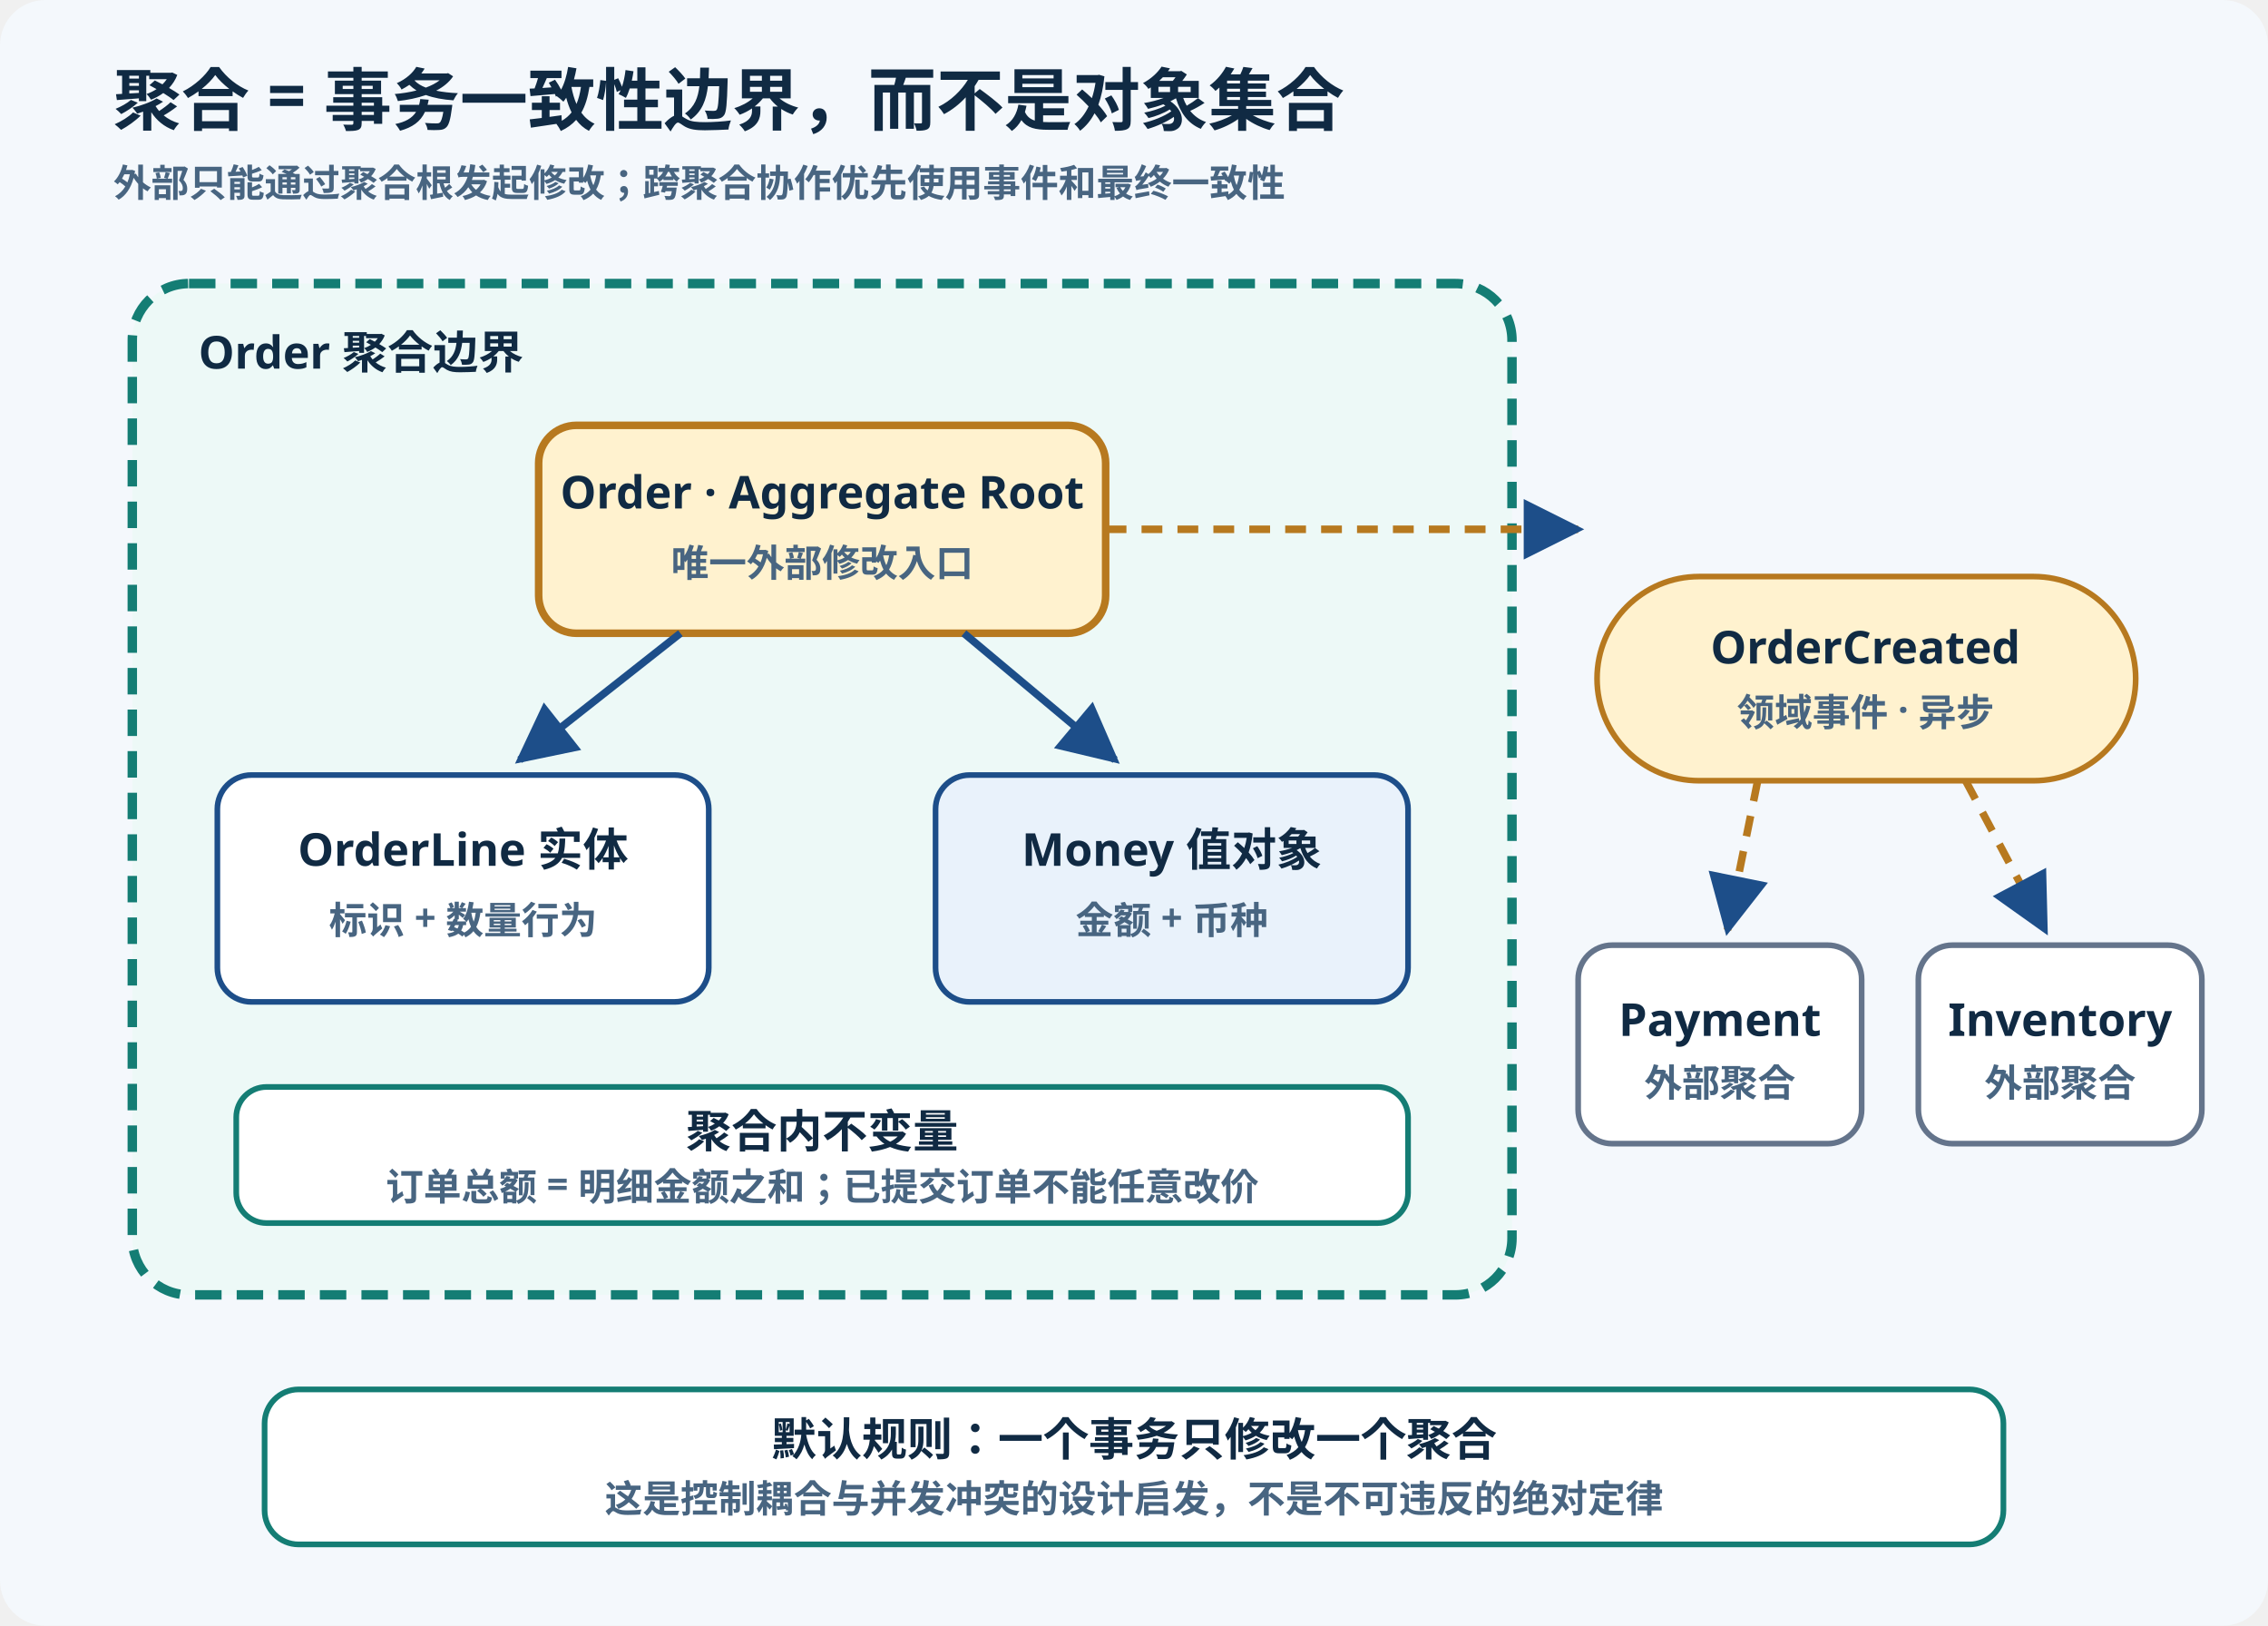
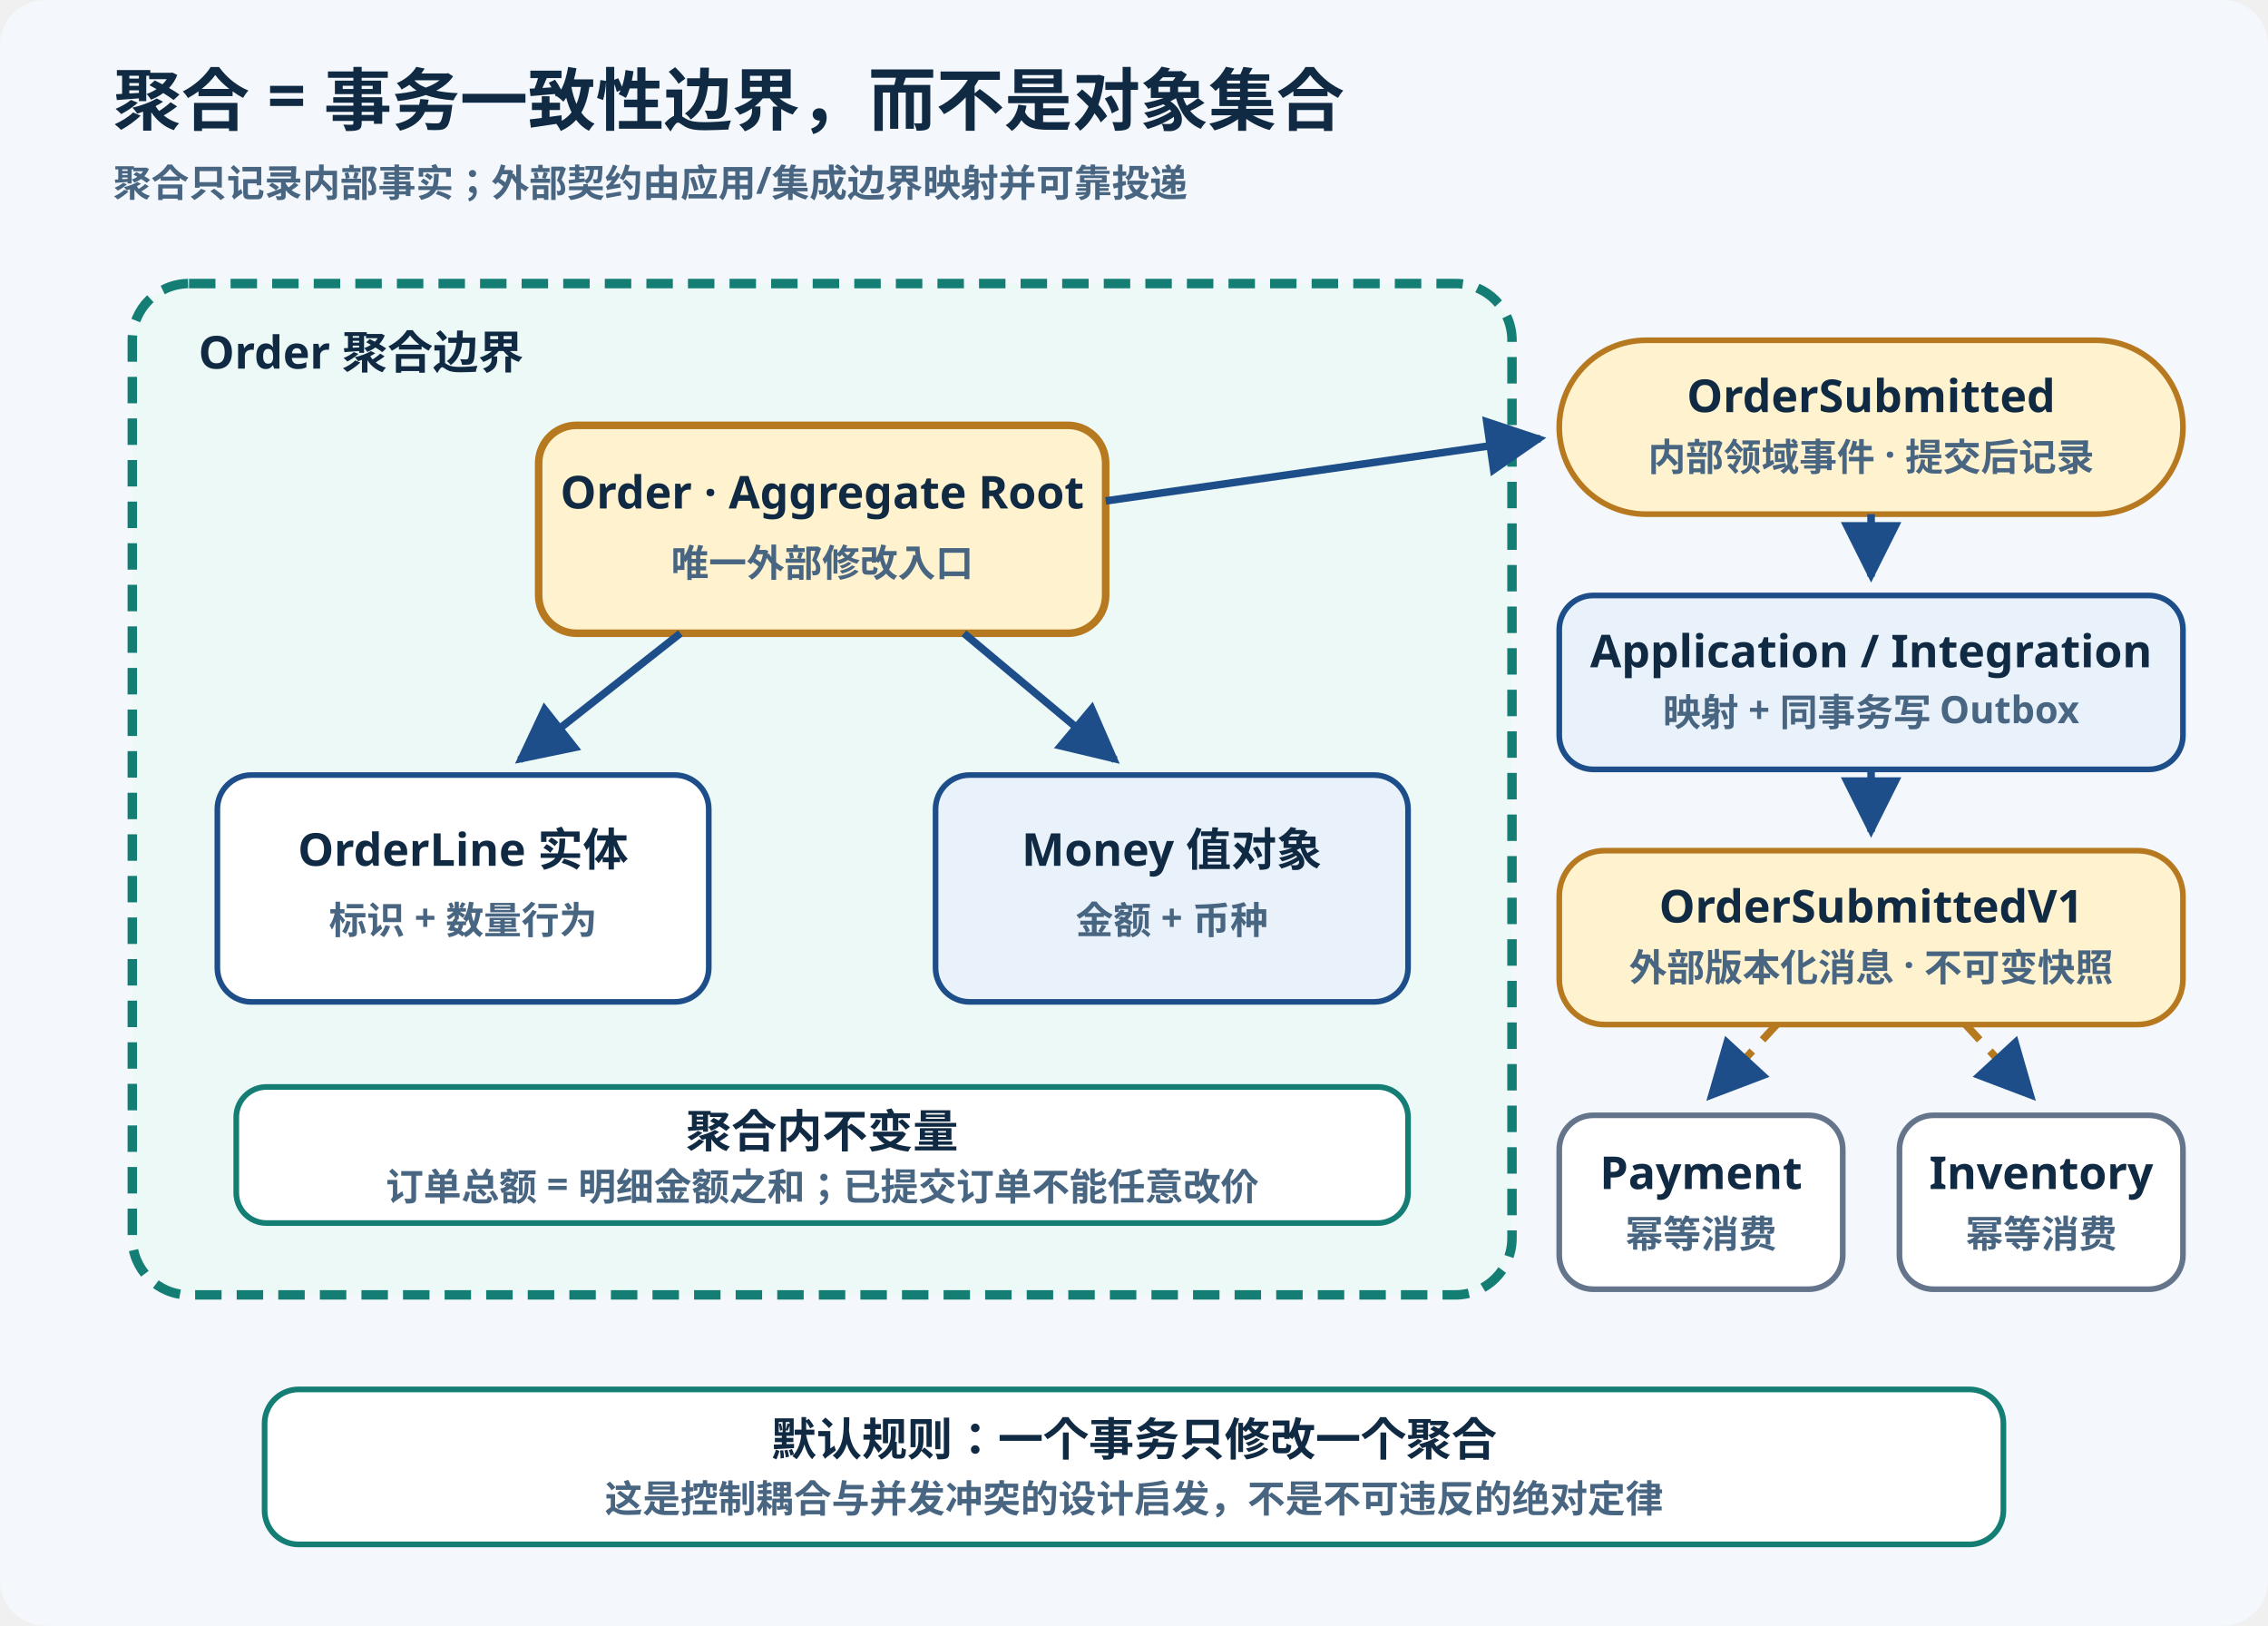
<svg xmlns="http://www.w3.org/2000/svg" viewBox="0 0 1200 860" preserveAspectRatio="xMidYMid meet" role="img" aria-labelledby="aggregate-title aggregate-desc">
  <defs>
    <marker id="aggregate-arrow" viewBox="0 0 10 10" refX="9" refY="5" markerWidth="8" markerHeight="8" orient="auto">
      <path d="M0 0 10 5 0 10Z" class="arrow-fill" />
    </marker>
  </defs>
  <style>
    .bg{fill:#f4f8fc}.heading{font:700 36px system-ui,sans-serif;fill:#102a43}.label{font:700 24px system-ui,sans-serif;fill:#102a43}.small{font:600 20px system-ui,sans-serif;fill:#486581}.boundary{fill:#edf9f7;stroke:#147d74;stroke-width:5;stroke-dasharray:14 8}.root{fill:#fff2cf;stroke:#b7791f;stroke-width:4}.entity{fill:#fff;stroke:#1d4e89;stroke-width:3}.value{fill:#e9f2fb;stroke:#1d4e89;stroke-width:3}.outside{fill:#fff;stroke:#64748b;stroke-width:3}.event{fill:#fff2cf;stroke:#b7791f;stroke-width:3}.rule{fill:#fff;stroke:#147d74;stroke-width:3}.line{fill:none;stroke:#1d4e89;stroke-width:4;marker-end:url(#aggregate-arrow)}.async{fill:none;stroke:#b7791f;stroke-width:4;stroke-dasharray:11 8;marker-end:url(#aggregate-arrow)}.arrow-fill{fill:#1d4e89}@media(prefers-color-scheme:dark){.bg{fill:#071827}.heading,.label{fill:#edf6ff}.small{fill:#b9cce0}.boundary{fill:#082b2b;stroke:#55c7b8}.root,.event{fill:#3a2b0d;stroke:#e9b75c}.entity,.rule,.outside{fill:#0d253a}.entity{stroke:#78aee8}.value{fill:#102d48;stroke:#78aee8}.outside{stroke:#9eb3c7}.rule{stroke:#55c7b8}.line{stroke:#82b7ee}.async{stroke:#e9b75c}.arrow-fill{fill:#82b7ee}}
  </style>
  <rect class="bg" width="1200" height="860" rx="24" />
  <text class="heading" x="60" y="66">聚合 = 事务一致性边界，而不是对象集合</text>
-   <text class="small" x="60" y="104">外部只能通过聚合根发起修改；跨聚合协作优先使用事件和最终一致性</text>
+   <text class="small" x="60" y="104">聚合只记录内部事实；外部契约由应用/集成边界映射并可靠投递</text>
  <rect class="boundary" x="70" y="150" width="730" height="535" rx="30" />
  <text class="label" x="105" y="195">Order 聚合边界</text>
  <rect class="root" x="285" y="225" width="300" height="110" rx="20" />
  <text class="label" x="435" y="269" text-anchor="middle">Order · Aggregate Root</text>
  <text class="small" x="435" y="305" text-anchor="middle">唯一外部修改入口</text>
  <rect class="entity" x="115" y="410" width="260" height="120" rx="18" />
  <text class="label" x="245" y="458" text-anchor="middle">OrderLine 实体</text>
  <text class="small" x="245" y="494" text-anchor="middle">标识 + 数量行为</text>
  <rect class="value" x="495" y="410" width="250" height="120" rx="18" />
  <text class="label" x="620" y="458" text-anchor="middle">Money 值对象</text>
  <text class="small" x="620" y="494" text-anchor="middle">金额 + 币种</text>
  <path class="line" d="M360 335L275 402" />
  <path class="line" d="M510 335L590 402" />
  <rect class="rule" x="125" y="575" width="620" height="72" rx="16" />
  <text class="label" x="435" y="607" text-anchor="middle">聚合内不变量</text>
  <text class="small" x="435" y="635" text-anchor="middle">订单总额 = 明细金额之和；已提交订单不能任意改价</text>
-   <rect class="event" x="845" y="305" width="285" height="108" rx="54" />
-   <text class="label" x="987" y="351" text-anchor="middle">OrderCreated</text>
-   <text class="small" x="987" y="384" text-anchor="middle">领域事件 · 异步</text>
-   <path class="async" d="M585 280H835" />
-   <rect class="outside" x="835" y="500" width="150" height="105" rx="18" />
-   <text class="label" x="910" y="548" text-anchor="middle">Payment</text>
-   <text class="small" x="910" y="580" text-anchor="middle">外部聚合</text>
-   <rect class="outside" x="1015" y="500" width="150" height="105" rx="18" />
-   <text class="label" x="1090" y="548" text-anchor="middle">Inventory</text>
-   <text class="small" x="1090" y="580" text-anchor="middle">外部聚合</text>
-   <path class="async" d="M930 413L914 492" />
-   <path class="async" d="M1040 413L1082 492" />
+   <rect class="event" x="825" y="180" width="330" height="92" rx="46" />
+   <text class="label" x="990" y="218" text-anchor="middle">OrderSubmitted</text>
+   <text class="small" x="990" y="249" text-anchor="middle">内部领域事件 · 提交后记录</text>
+   <path class="line" d="M585 265L815 232" />
+   <rect class="value" x="825" y="315" width="330" height="92" rx="18" />
+   <text class="label" x="990" y="353" text-anchor="middle">Application / Integration</text>
+   <text class="small" x="990" y="384" text-anchor="middle">映射 + 同事务写 Outbox</text>
+   <path class="line" d="M990 272V305" />
+   <rect class="event" x="825" y="450" width="330" height="92" rx="24" />
+   <text class="label" x="990" y="488" text-anchor="middle">OrderSubmittedV1</text>
+   <text class="small" x="990" y="519" text-anchor="middle">外部版本化消息 · 不可变快照</text>
+   <path class="line" d="M990 407V440" />
+   <rect class="outside" x="825" y="590" width="150" height="92" rx="18" />
+   <text class="label" x="900" y="629" text-anchor="middle">Payment</text>
+   <text class="small" x="900" y="660" text-anchor="middle">幂等消费</text>
+   <rect class="outside" x="1005" y="590" width="150" height="92" rx="18" />
+   <text class="label" x="1080" y="629" text-anchor="middle">Inventory</text>
+   <text class="small" x="1080" y="660" text-anchor="middle">幂等消费</text>
+   <path class="async" d="M940 542L905 580" />
+   <path class="async" d="M1040 542L1075 580" />
  <rect class="rule" x="140" y="735" width="920" height="82" rx="18" />
  <text class="label" x="600" y="770" text-anchor="middle">默认规则：一个事务只修改一个聚合</text>
  <text class="small" x="600" y="800" text-anchor="middle">这是控制耦合与并发冲突的设计启发，不是不可违反的绝对定律</text>
</svg>
